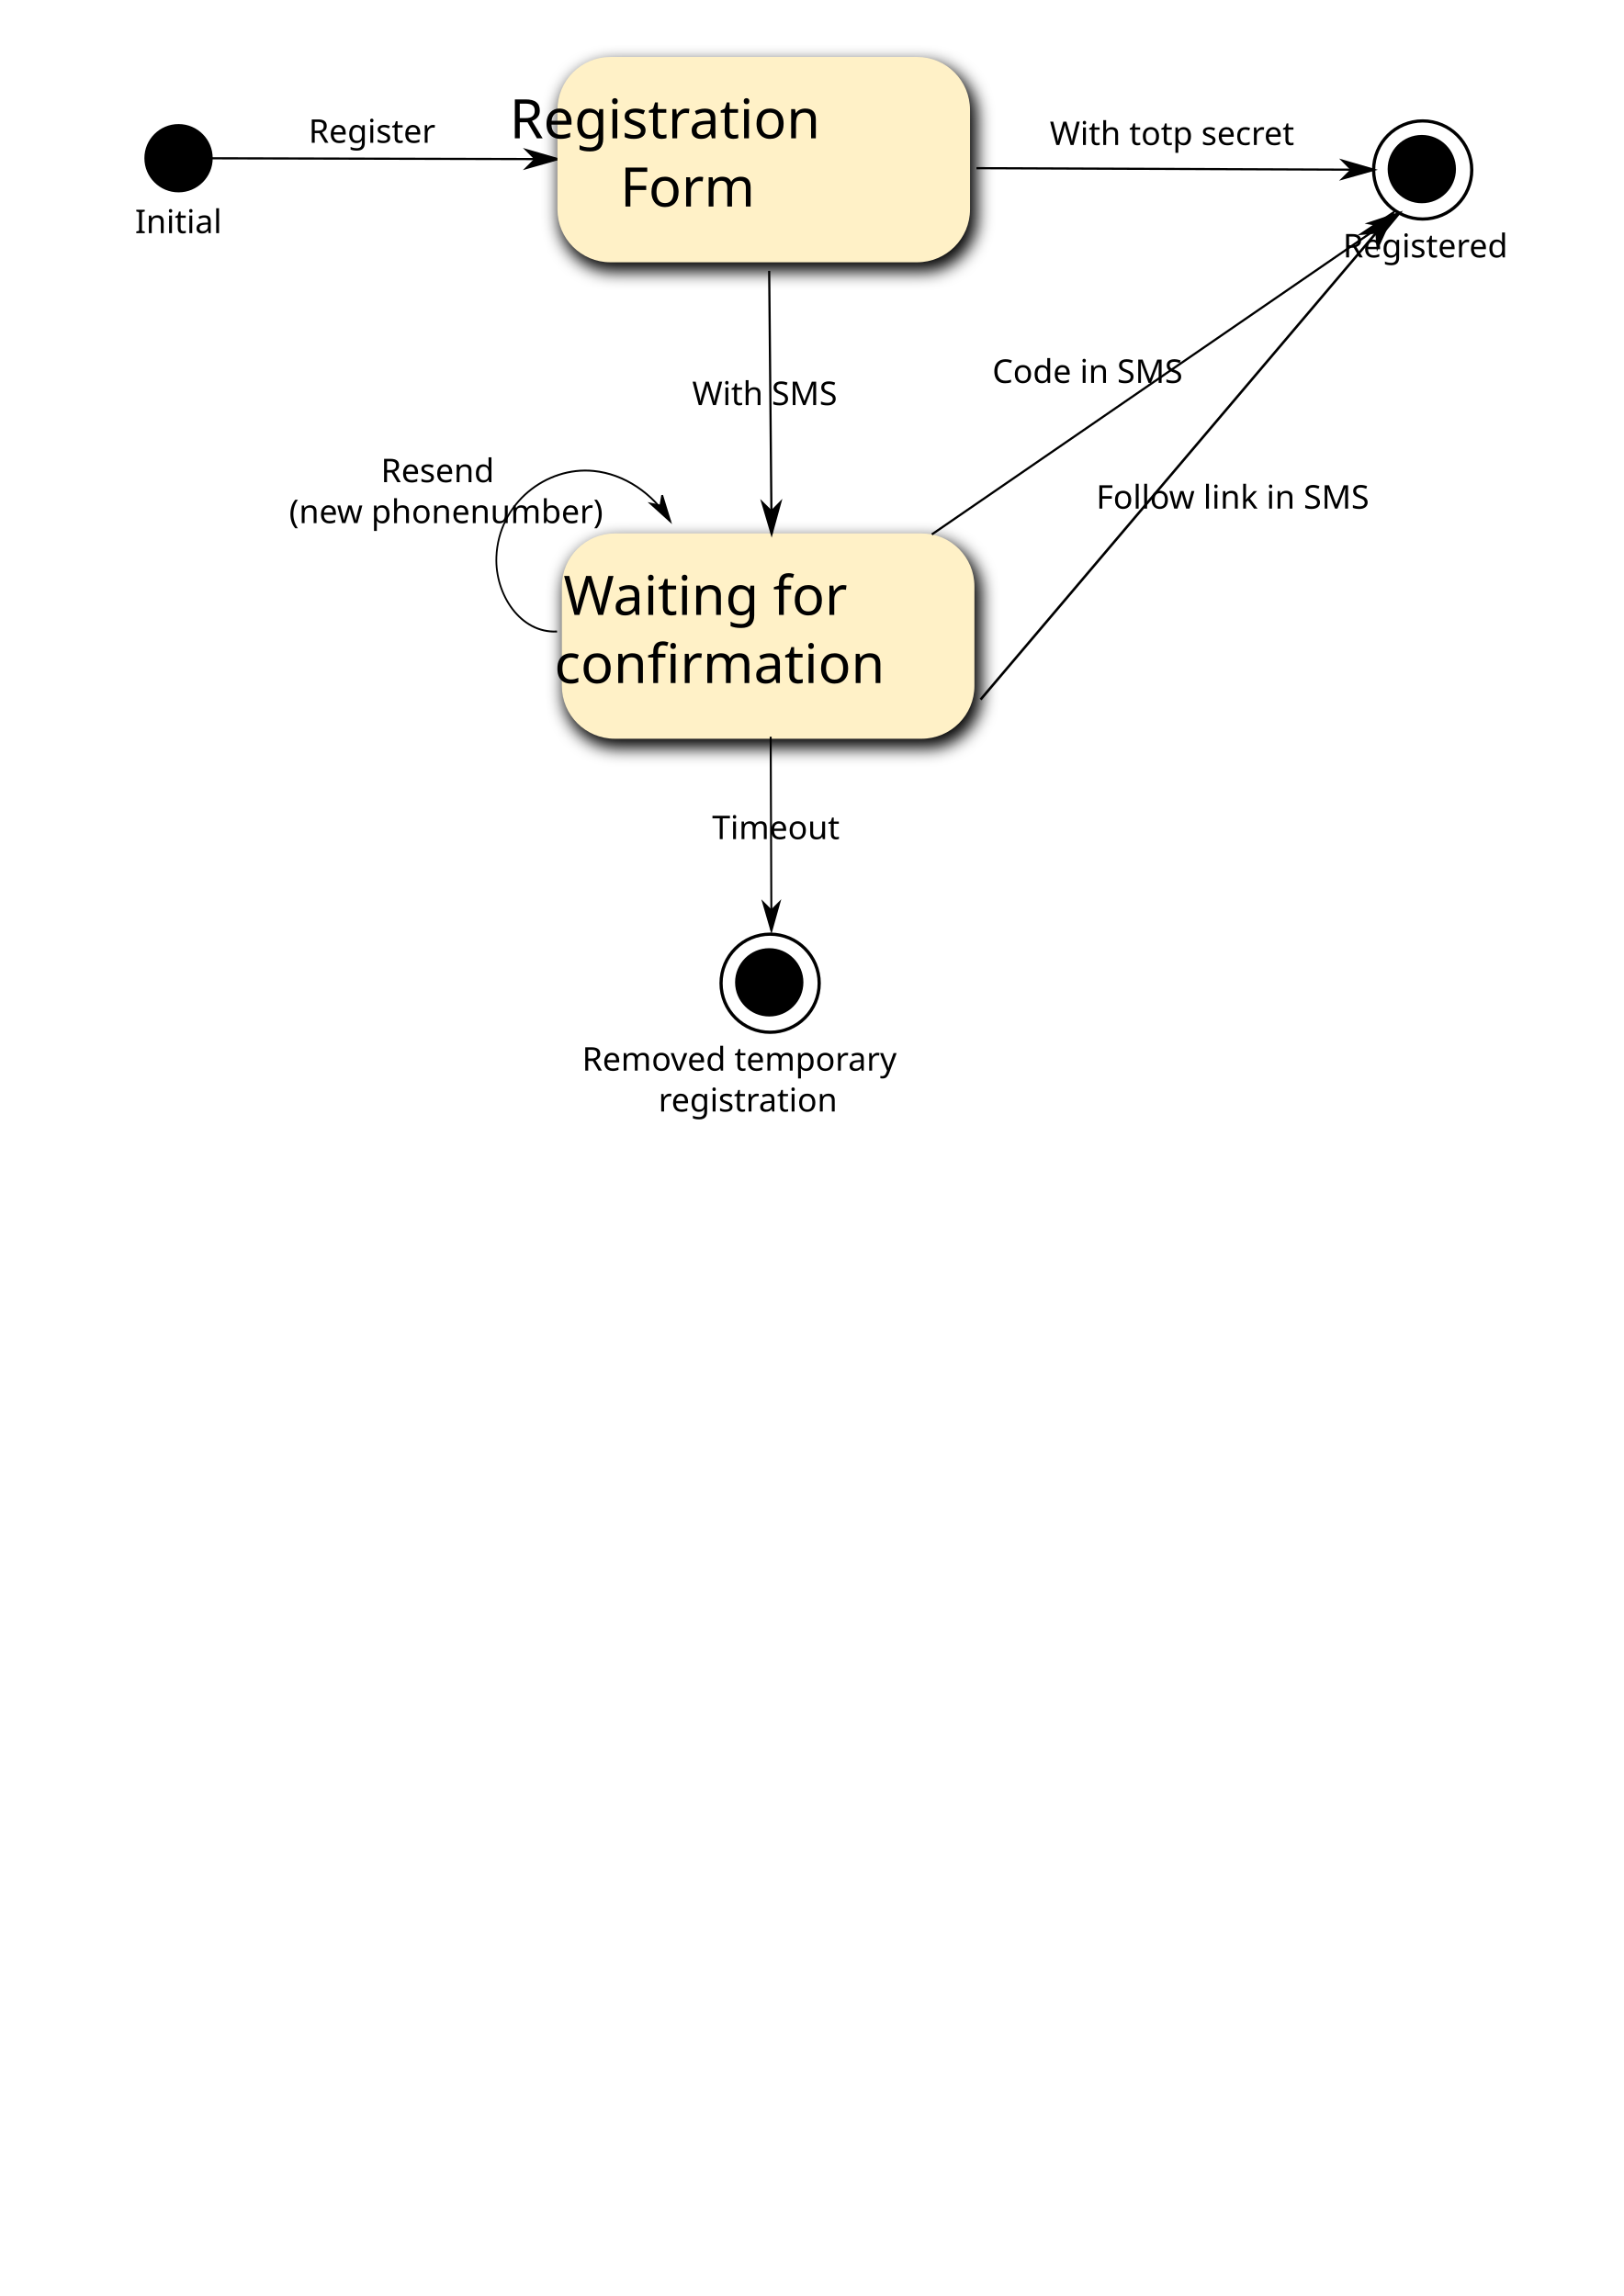
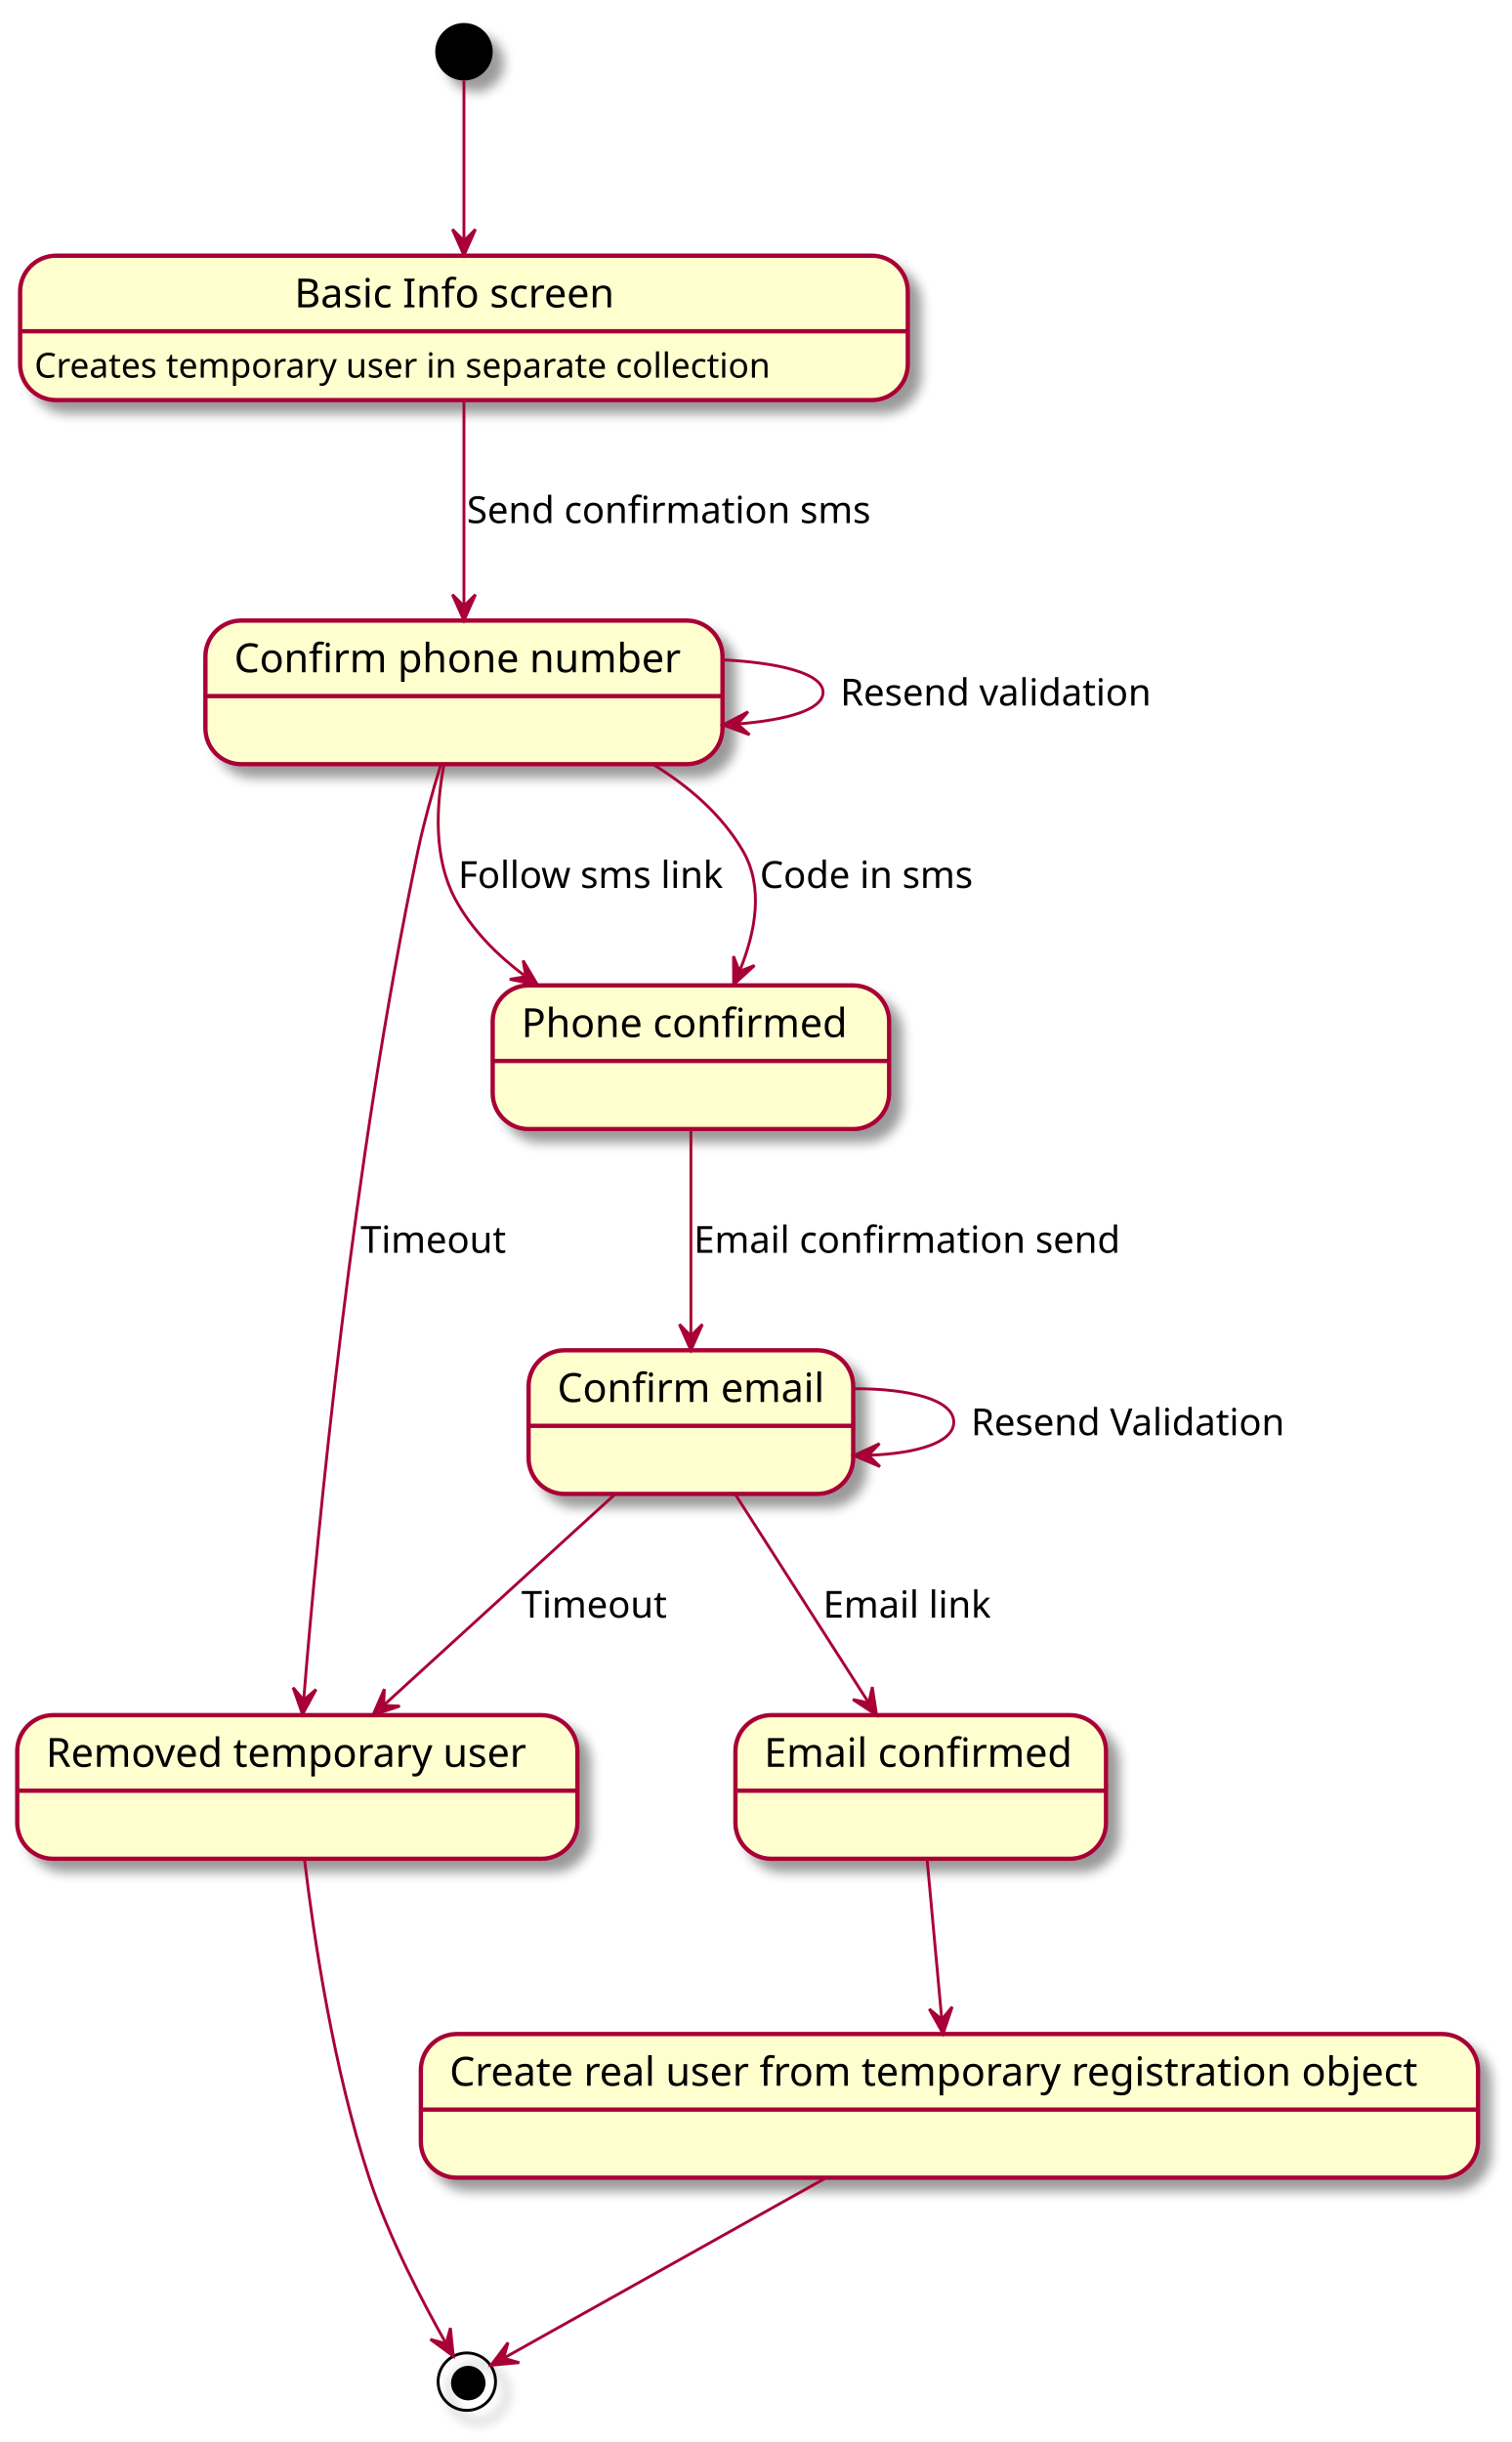
- <svg xmlns="http://www.w3.org/2000/svg" version="1.1" id="svg2" viewBox="0 0 744.094 1052.362" height="297mm" width="210mm">
-   <defs id="defs4">
-     <marker style="overflow:visible;" id="marker5415" refX="0.0" refY="0.0" orient="auto">
-       <path transform="scale(0.8) rotate(180) translate(12.5,0)" style="fill-rule:evenodd;stroke:#000000;stroke-width:1pt;stroke-opacity:1;fill:#000000;fill-opacity:1" d="M 0.0,0.0 L 5.0,-5.0 L -12.5,0.0 L 5.0,5.0 L 0.0,0.0 z " id="path5417" />
-     </marker>
-     <marker orient="auto" refY="0.0" refX="0.0" id="marker5351" style="overflow:visible;">
-       <path id="path5353" d="M 0.0,0.0 L 5.0,-5.0 L -12.5,0.0 L 5.0,5.0 L 0.0,0.0 z " style="fill-rule:evenodd;stroke:#000000;stroke-width:1pt;stroke-opacity:1;fill:#000000;fill-opacity:1" transform="scale(0.8) rotate(180) translate(12.5,0)" />
-     </marker>
-     <marker style="overflow:visible;" id="marker5289" refX="0.0" refY="0.0" orient="auto">
-       <path transform="scale(0.8) rotate(180) translate(12.5,0)" style="fill-rule:evenodd;stroke:#000000;stroke-width:1pt;stroke-opacity:1;fill:#000000;fill-opacity:1" d="M 0.0,0.0 L 5.0,-5.0 L -12.5,0.0 L 5.0,5.0 L 0.0,0.0 z " id="path5291" />
-     </marker>
-     <marker style="overflow:visible;" id="marker5160" refX="0.0" refY="0.0" orient="auto">
-       <path transform="scale(0.8) rotate(180) translate(12.5,0)" style="fill-rule:evenodd;stroke:#000000;stroke-width:1pt;stroke-opacity:1;fill:#000000;fill-opacity:1" d="M 0.0,0.0 L 5.0,-5.0 L -12.5,0.0 L 5.0,5.0 L 0.0,0.0 z " id="path5162" />
-     </marker>
-     <marker orient="auto" refY="0.0" refX="0.0" id="marker5114" style="overflow:visible;">
-       <path id="path5116" d="M 0.0,0.0 L 5.0,-5.0 L -12.5,0.0 L 5.0,5.0 L 0.0,0.0 z " style="fill-rule:evenodd;stroke:#000000;stroke-width:1pt;stroke-opacity:1;fill:#000000;fill-opacity:1" transform="scale(0.8) rotate(180) translate(12.5,0)" />
-     </marker>
-     <marker style="overflow:visible;" id="marker5004" refX="0.0" refY="0.0" orient="auto">
-       <path transform="scale(0.8) rotate(180) translate(12.5,0)" style="fill-rule:evenodd;stroke:#000000;stroke-width:1pt;stroke-opacity:1;fill:#000000;fill-opacity:1" d="M 0.0,0.0 L 5.0,-5.0 L -12.5,0.0 L 5.0,5.0 L 0.0,0.0 z " id="path5006" />
-     </marker>
-     <marker style="overflow:visible;" id="marker4838" refX="0.0" refY="0.0" orient="auto">
-       <path transform="scale(0.8) rotate(180) translate(12.5,0)" style="fill-rule:evenodd;stroke:#000000;stroke-width:1pt;stroke-opacity:1;fill:#000000;fill-opacity:1" d="M 0.0,0.0 L 5.0,-5.0 L -12.5,0.0 L 5.0,5.0 L 0.0,0.0 z " id="path4840" />
-     </marker>
-     <marker style="overflow:visible;" id="Arrow1Lend" refX="0.0" refY="0.0" orient="auto">
-       <path transform="scale(0.8) rotate(180) translate(12.5,0)" style="fill-rule:evenodd;stroke:#000000;stroke-width:1pt;stroke-opacity:1;fill:#000000;fill-opacity:1" d="M 0.0,0.0 L 5.0,-5.0 L -12.5,0.0 L 5.0,5.0 L 0.0,0.0 z " id="path4161" />
-     </marker>
-     <filter height="1.181" y="-0.09" width="1.09" x="-0.045" id="filter4704" style="color-interpolation-filters:sRGB">
-       <feGaussianBlur id="feGaussianBlur4706" stdDeviation="3.54" />
+ <svg xmlns="http://www.w3.org/2000/svg" contentScriptType="application/ecmascript" contentStyleType="text/css" height="850px" preserveAspectRatio="none" style="width:526px;height:850px;" version="1.1" viewBox="0 0 526 850" width="526px" zoomAndPan="magnify">
+   <defs>
+     <filter height="300%" id="f1orox0y0p4qsw" width="300%" x="-1" y="-1">
+       <feGaussianBlur result="blurOut" stdDeviation="2.0" />
+       <feColorMatrix in="blurOut" result="blurOut2" type="matrix" values="0 0 0 0 0 0 0 0 0 0 0 0 0 0 0 0 0 0 .4 0" />
+       <feOffset dx="4.0" dy="4.0" in="blurOut2" result="blurOut3" />
+       <feBlend in="SourceGraphic" in2="blurOut3" mode="normal" />
    </filter>
  </defs>
-   <g id="layer1">
-     <circle r="15.152" cy="72.514" cx="81.822" id="path3336" style="fill:#000000;fill-opacity:1;fill-rule:evenodd;stroke:#000000;stroke-width:1px;stroke-linecap:butt;stroke-linejoin:miter;stroke-opacity:1" />
-     <path id="path4152" d="M 96.974,72.551 255.464,72.933" style="fill:none;fill-rule:evenodd;stroke:#000000;stroke-width:1px;stroke-linecap:butt;stroke-linejoin:miter;stroke-opacity:1;marker-end:url(#Arrow1Lend)" />
-     <text id="text4712" y="65.443" x="141.421" style="font-style:normal;font-weight:normal;font-size:40px;line-height:125%;font-family:sans-serif;letter-spacing:0px;word-spacing:0px;fill:#000000;fill-opacity:1;stroke:none;stroke-width:1px;stroke-linecap:butt;stroke-linejoin:miter;stroke-opacity:1" xml:space="preserve">
-       <tspan style="font-style:normal;font-variant:normal;font-weight:normal;font-stretch:normal;font-size:15px;line-height:125%;font-family:sans-serif;-inkscape-font-specification:'sans-serif, Normal';text-align:start;writing-mode:lr-tb;text-anchor:start" y="65.443" x="141.421" id="tspan4714">Register</tspan>
-     </text>
-     <g id="g5094">
-       <g id="g5054" transform="translate(-1.010153,0.0406102)">
-         <rect transform="matrix(1.009553,0,0,1.008457,18.04308,-113.1118)" style="fill:#060606;fill-opacity:1;fill-rule:evenodd;stroke:#000000;stroke-width:0.832;stroke-miterlimit:4;stroke-dasharray:none;stroke-opacity:1;filter:url(#filter4704)" id="rect4454" width="189.067" height="94.113" x="237.322" y="141.12" ry="24.263" />
-         <rect ry="24.263" y="26.065" x="256.474" height="94.113" width="189.067" id="rect4140" style="fill:#fff1c7;fill-opacity:1;fill-rule:evenodd;stroke:#000000;stroke-width:0;stroke-miterlimit:4;stroke-dasharray:none;stroke-opacity:1" />
-       </g>
-       <text xml:space="preserve" style="font-style:normal;font-weight:normal;font-size:40px;line-height:125%;font-family:sans-serif;letter-spacing:0px;word-spacing:0px;fill:#000000;fill-opacity:1;stroke:none;stroke-width:1px;stroke-linecap:butt;stroke-linejoin:miter;stroke-opacity:1" x="351.513" y="63.403" id="text4722">
-         <tspan id="tspan4724" x="351.513" y="63.403" style="font-style:normal;font-variant:normal;font-weight:normal;font-stretch:normal;font-size:25px;line-height:125%;font-family:sans-serif;-inkscape-font-specification:'sans-serif, Normal';text-align:center;writing-mode:lr-tb;text-anchor:middle">Registration</tspan>
-         <tspan x="351.513" y="94.653" id="tspan4726" style="font-style:normal;font-variant:normal;font-weight:normal;font-stretch:normal;font-size:25px;line-height:125%;font-family:sans-serif;-inkscape-font-specification:'sans-serif, Normal';text-align:center;writing-mode:lr-tb;text-anchor:middle">Form</tspan>
-       </text>
-     </g>
-     <g transform="translate(-11.11168,-109.8732)" id="g4822">
-       <g transform="translate(32.32488,217.2843)" id="g4738">
-         <rect ry="24.263" y="141.12" x="237.322" height="94.113" width="189.067" id="rect4740" style="fill:#060606;fill-opacity:1;fill-rule:evenodd;stroke:#000000;stroke-width:0.832;stroke-miterlimit:4;stroke-dasharray:none;stroke-opacity:1;filter:url(#filter4704)" transform="matrix(1.009553,0,0,1.008457,-2.15997,-2.096569)" />
-         <rect style="fill:#fff1c7;fill-opacity:1;fill-rule:evenodd;stroke:#000000;stroke-width:0;stroke-miterlimit:4;stroke-dasharray:none;stroke-opacity:1" id="rect4742" width="189.067" height="94.113" x="236.271" y="137.08" ry="24.263" />
-       </g>
-       <text id="text4744" y="391.702" x="363.635" style="font-style:normal;font-variant:normal;font-weight:normal;font-stretch:normal;font-size:25px;line-height:125%;font-family:sans-serif;-inkscape-font-specification:'sans-serif, Normal';text-align:center;letter-spacing:0px;word-spacing:0px;writing-mode:lr-tb;text-anchor:middle;fill:#000000;fill-opacity:1;stroke:none;stroke-width:1px;stroke-linecap:butt;stroke-linejoin:miter;stroke-opacity:1" xml:space="preserve">
-         <tspan x="363.635" y="391.702" id="tspan4816">Waiting for</tspan>
-         <tspan x="363.635" y="422.952" id="tspan4820">confirmation</tspan>
-       </text>
-     </g>
-     <text xml:space="preserve" style="font-style:normal;font-variant:normal;font-weight:normal;font-stretch:normal;font-size:15px;line-height:125%;font-family:sans-serif;-inkscape-font-specification:'sans-serif, Normal';text-align:start;letter-spacing:0px;word-spacing:0px;writing-mode:lr-tb;text-anchor:start;fill:#000000;fill-opacity:1;stroke:none;stroke-width:1px;stroke-linecap:butt;stroke-linejoin:miter;stroke-opacity:1" x="481.076" y="66.453" id="text4802">
-       <tspan y="66.453" x="481.076" id="tspan4806">With totp secret</tspan>
-     </text>
-     <text xml:space="preserve" style="font-style:normal;font-weight:normal;font-size:40px;line-height:125%;font-family:sans-serif;letter-spacing:0px;word-spacing:0px;fill:#000000;fill-opacity:1;stroke:none;stroke-width:1px;stroke-linecap:butt;stroke-linejoin:miter;stroke-opacity:1" x="317.208" y="185.651" id="text4872">
-       <tspan id="tspan4874" x="317.208" y="185.651" style="font-style:normal;font-variant:normal;font-weight:normal;font-stretch:normal;font-size:15px;line-height:125%;font-family:sans-serif;-inkscape-font-specification:'sans-serif, Normal';text-align:start;writing-mode:lr-tb;text-anchor:start">With SMS</tspan>
-     </text>
-     <path transform="matrix(0.4073249,0.7352434,-0.6690016,0.4476565,327.573,-57.97526)" d="m 296.739,288.718 c -10.222,18.815 -35.729,20.804 -52.326,9.705 -24.052,-16.085 -26.024,-50.23 -9.573,-72.421 10.803,-14.572 28.107,-23.313 46.119,-24.35" id="path4996" style="fill:none;fill-rule:evenodd;stroke:#000000;stroke-width:1px;stroke-linecap:butt;stroke-linejoin:miter;stroke-opacity:1;marker-end:url(#marker5004)" />
-     <path id="path5102" d="m 447.485,77.082 182.001,0.735" style="fill:none;fill-rule:evenodd;stroke:#000000;stroke-width:1px;stroke-linecap:butt;stroke-linejoin:miter;stroke-opacity:1;marker-end:url(#marker5114)" />
-     <path id="path5106" d="m 352.497,124.152 1.113,120.339" style="fill:none;fill-rule:evenodd;stroke:#000000;stroke-width:1px;stroke-linecap:butt;stroke-linejoin:miter;stroke-opacity:1;marker-end:url(#marker5160)" />
-     <text id="text5206" y="221.007" x="214.173" style="font-style:normal;font-variant:normal;font-weight:normal;font-stretch:normal;font-size:15px;line-height:125%;font-family:sans-serif;-inkscape-font-specification:'sans-serif, Normal';text-align:center;letter-spacing:0px;word-spacing:0px;writing-mode:lr-tb;text-anchor:middle;fill:#000000;fill-opacity:1;stroke:none;stroke-width:1px;stroke-linecap:butt;stroke-linejoin:miter;stroke-opacity:1" xml:space="preserve">
-       <tspan style="font-style:normal;font-variant:normal;font-weight:normal;font-stretch:normal;font-size:15px;line-height:125%;font-family:sans-serif;-inkscape-font-specification:'sans-serif, Normal';text-align:center;writing-mode:lr-tb;text-anchor:middle" y="221.007" x="214.173" id="tspan5208">Resend</tspan>
-       <tspan id="tspan5210" style="font-style:normal;font-variant:normal;font-weight:normal;font-stretch:normal;font-size:15px;line-height:125%;font-family:sans-serif;-inkscape-font-specification:'sans-serif, Normal';text-align:center;writing-mode:lr-tb;text-anchor:middle" y="239.757" x="214.173">(new phonenumber)</tspan>
-     </text>
-     <g id="g5230">
-       <g id="g4754" transform="translate(0,6)">
-         <circle style="fill:#000000;fill-opacity:1;fill-rule:evenodd;stroke:#000000;stroke-width:1px;stroke-linecap:butt;stroke-linejoin:miter;stroke-opacity:1" id="circle4750" cx="651.569" cy="71.504" r="15.152" />
-         <circle r="22.486" cy="71.908" cx="651.972" id="circle4752" style="fill:none;fill-opacity:1;fill-rule:evenodd;stroke:#000000;stroke-width:1.484px;stroke-linecap:butt;stroke-linejoin:miter;stroke-opacity:1" />
-       </g>
-       <text xml:space="preserve" style="font-style:normal;font-variant:normal;font-weight:normal;font-stretch:normal;font-size:15px;line-height:125%;font-family:sans-serif;-inkscape-font-specification:'sans-serif, Normal';text-align:start;letter-spacing:0px;word-spacing:0px;writing-mode:lr-tb;text-anchor:start;fill:#000000;fill-opacity:1;stroke:none;stroke-width:1px;stroke-linecap:butt;stroke-linejoin:miter;stroke-opacity:1" x="615.427" y="117.971" id="text5212">
-         <tspan y="117.971" x="615.427" id="tspan5214">Registered</tspan>
-       </text>
-     </g>
-     <text xml:space="preserve" style="font-style:normal;font-variant:normal;font-weight:normal;font-stretch:normal;font-size:15px;line-height:125%;font-family:sans-serif;-inkscape-font-specification:'sans-serif, Normal';text-align:start;letter-spacing:0px;word-spacing:0px;writing-mode:lr-tb;text-anchor:start;fill:#000000;fill-opacity:1;stroke:none;stroke-width:1px;stroke-linecap:butt;stroke-linejoin:miter;stroke-opacity:1" x="61.863" y="106.859" id="text5226">
-       <tspan y="106.859" x="61.863" id="tspan5228">Initial</tspan>
-     </text>
-     <g id="g5275">
-       <g transform="translate(-299.0458,378.7463)" id="g5239">
-         <circle r="15.152" cy="71.504" cx="651.569" id="circle5241" style="fill:#000000;fill-opacity:1;fill-rule:evenodd;stroke:#000000;stroke-width:1px;stroke-linecap:butt;stroke-linejoin:miter;stroke-opacity:1" />
-         <circle style="fill:none;fill-opacity:1;fill-rule:evenodd;stroke:#000000;stroke-width:1.484px;stroke-linecap:butt;stroke-linejoin:miter;stroke-opacity:1" id="circle5243" cx="651.972" cy="71.908" r="22.486" />
-       </g>
-       <text id="text5245" y="490.717" x="356.381" style="font-style:normal;font-variant:normal;font-weight:normal;font-stretch:normal;font-size:15px;line-height:125%;font-family:sans-serif;-inkscape-font-specification:'sans-serif, Normal';text-align:center;letter-spacing:0px;word-spacing:0px;writing-mode:lr-tb;text-anchor:middle;fill:#000000;fill-opacity:1;stroke:none;stroke-width:1px;stroke-linecap:butt;stroke-linejoin:miter;stroke-opacity:1" xml:space="preserve">
-         <tspan id="tspan5247" x="356.381" y="490.717">Removed temporary</tspan>
-         <tspan x="356.381" y="509.467" id="tspan5273">registration</tspan>
-       </text>
-     </g>
-     <path id="path5266" d="m 353.18,337.686 0.341,88.74" style="fill:none;fill-rule:evenodd;stroke:#000000;stroke-width:0.901px;stroke-linecap:butt;stroke-linejoin:miter;stroke-opacity:1;marker-end:url(#marker5289)" />
-     <path id="path5341" d="M 427.028,244.95 641.296,97.698" style="fill:none;fill-rule:evenodd;stroke:#000000;stroke-width:1px;stroke-linecap:butt;stroke-linejoin:miter;stroke-opacity:1;marker-end:url(#marker5351)" />
-     <path style="fill:none;fill-rule:evenodd;stroke:#000000;stroke-width:1.147px;stroke-linecap:butt;stroke-linejoin:miter;stroke-opacity:1;marker-end:url(#marker5415)" d="M 449.375,320.625 638.277,97.724" id="path5343" />
-     <text id="text5489" y="233.128" x="502.35" style="font-style:normal;font-variant:normal;font-weight:normal;font-stretch:normal;font-size:15px;line-height:125%;font-family:sans-serif;-inkscape-font-specification:'sans-serif, Normal';text-align:start;letter-spacing:0px;word-spacing:0px;writing-mode:lr-tb;text-anchor:start;fill:#000000;fill-opacity:1;stroke:none;stroke-width:1px;stroke-linecap:butt;stroke-linejoin:miter;stroke-opacity:1" xml:space="preserve">
-       <tspan id="tspan5491" x="502.35" y="233.128">Follow link in SMS</tspan>
-     </text>
-     <text id="text5493" y="175.509" x="454.751" style="font-style:normal;font-variant:normal;font-weight:normal;font-stretch:normal;font-size:15px;line-height:125%;font-family:sans-serif;-inkscape-font-specification:'sans-serif, Normal';text-align:start;letter-spacing:0px;word-spacing:0px;writing-mode:lr-tb;text-anchor:start;fill:#000000;fill-opacity:1;stroke:none;stroke-width:1px;stroke-linecap:butt;stroke-linejoin:miter;stroke-opacity:1" xml:space="preserve">
-       <tspan id="tspan5495" x="454.751" y="175.509">Code in SMS</tspan>
-     </text>
-     <text xml:space="preserve" style="font-style:normal;font-variant:normal;font-weight:normal;font-stretch:normal;font-size:15px;line-height:125%;font-family:sans-serif;-inkscape-font-specification:'sans-serif, Normal';text-align:start;letter-spacing:0px;word-spacing:0px;writing-mode:lr-tb;text-anchor:start;fill:#000000;fill-opacity:1;stroke:none;stroke-width:1px;stroke-linecap:butt;stroke-linejoin:miter;stroke-opacity:1" x="326.34" y="384.611" id="text6134">
-       <tspan y="384.611" x="326.34" id="tspan6136">Timeout</tspan>
-     </text>
+   <g>
+     <ellipse cx="161.5" cy="18" fill="#000000" filter="url(#f1orox0y0p4qsw)" rx="10" ry="10" style="stroke: none; stroke-width: 1.0;" />
+     <rect fill="#FEFECE" filter="url(#f1orox0y0p4qsw)" height="50.266" rx="12.5" ry="12.5" style="stroke: #A80036; stroke-width: 1.5;" width="309" x="7" y="89" />
+     <line style="stroke: #A80036; stroke-width: 1.5;" x1="7" x2="316" y1="115.297" y2="115.297" />
+     <text fill="#000000" font-family="sans-serif" font-size="14" lengthAdjust="spacingAndGlyphs" textLength="118" x="102.5" y="106.995">Basic Info screen</text>
+     <text fill="#000000" font-family="sans-serif" font-size="12" lengthAdjust="spacingAndGlyphs" textLength="289" x="12" y="131.435">Creates temporary user in separate collection</text>
+     <rect fill="#FEFECE" filter="url(#f1orox0y0p4qsw)" height="50" rx="12.5" ry="12.5" style="stroke: #A80036; stroke-width: 1.5;" width="180" x="71.5" y="216" />
+     <line style="stroke: #A80036; stroke-width: 1.5;" x1="71.5" x2="251.5" y1="242.297" y2="242.297" />
+     <text fill="#000000" font-family="sans-serif" font-size="14" lengthAdjust="spacingAndGlyphs" textLength="160" x="81.5" y="233.995">Confirm phone number</text>
+     <rect fill="#FEFECE" filter="url(#f1orox0y0p4qsw)" height="50" rx="12.5" ry="12.5" style="stroke: #A80036; stroke-width: 1.5;" width="195" x="6" y="597" />
+     <line style="stroke: #A80036; stroke-width: 1.5;" x1="6" x2="201" y1="623.297" y2="623.297" />
+     <text fill="#000000" font-family="sans-serif" font-size="14" lengthAdjust="spacingAndGlyphs" textLength="175" x="16" y="614.995">Removed temporary user</text>
+     <rect fill="#FEFECE" filter="url(#f1orox0y0p4qsw)" height="50" rx="12.5" ry="12.5" style="stroke: #A80036; stroke-width: 1.5;" width="138" x="171.5" y="343" />
+     <line style="stroke: #A80036; stroke-width: 1.5;" x1="171.5" x2="309.5" y1="369.297" y2="369.297" />
+     <text fill="#000000" font-family="sans-serif" font-size="14" lengthAdjust="spacingAndGlyphs" textLength="118" x="181.5" y="360.995">Phone confirmed</text>
+     <rect fill="#FEFECE" filter="url(#f1orox0y0p4qsw)" height="50" rx="12.5" ry="12.5" style="stroke: #A80036; stroke-width: 1.5;" width="113" x="184" y="470" />
+     <line style="stroke: #A80036; stroke-width: 1.5;" x1="184" x2="297" y1="496.297" y2="496.297" />
+     <text fill="#000000" font-family="sans-serif" font-size="14" lengthAdjust="spacingAndGlyphs" textLength="93" x="194" y="487.995">Confirm email</text>
+     <rect fill="#FEFECE" filter="url(#f1orox0y0p4qsw)" height="50" rx="12.5" ry="12.5" style="stroke: #A80036; stroke-width: 1.5;" width="129" x="256" y="597" />
+     <line style="stroke: #A80036; stroke-width: 1.5;" x1="256" x2="385" y1="623.297" y2="623.297" />
+     <text fill="#000000" font-family="sans-serif" font-size="14" lengthAdjust="spacingAndGlyphs" textLength="109" x="266" y="614.995">Email confirmed</text>
+     <rect fill="#FEFECE" filter="url(#f1orox0y0p4qsw)" height="50" rx="12.5" ry="12.5" style="stroke: #A80036; stroke-width: 1.5;" width="368" x="146.5" y="708" />
+     <line style="stroke: #A80036; stroke-width: 1.5;" x1="146.5" x2="514.5" y1="734.297" y2="734.297" />
+     <text fill="#000000" font-family="sans-serif" font-size="14" lengthAdjust="spacingAndGlyphs" textLength="348" x="156.5" y="725.995">Create real user from temporary registration object</text>
+     <ellipse cx="162.5" cy="829" fill="none" filter="url(#f1orox0y0p4qsw)" rx="10" ry="10" style="stroke: #000000; stroke-width: 1.0;" />
+     <ellipse cx="163" cy="829.5" fill="#000000" rx="6" ry="6" style="stroke: none; stroke-width: 1.0;" />
+     <path d="M161.5,28.013 C161.5,40.698 161.5,64.409 161.5,83.57 " fill="none" id="*start-BasicInfo" style="stroke: #A80036; stroke-width: 1.0;" />
+     <polygon fill="#A80036" points="161.5,88.84,165.5,79.84,161.5,83.84,157.5,79.84,161.5,88.84" style="stroke: #A80036; stroke-width: 1.0;" />
+     <path d="M161.5,139.101 C161.5,159.593 161.5,189.076 161.5,210.884 " fill="none" id="BasicInfo-ConfirmPhone" style="stroke: #A80036; stroke-width: 1.0;" />
+     <polygon fill="#A80036" points="161.5,215.973,165.5,206.973,161.5,210.973,157.5,206.973,161.5,215.973" style="stroke: #A80036; stroke-width: 1.0;" />
+     <text fill="#000000" font-family="sans-serif" font-size="13" lengthAdjust="spacingAndGlyphs" textLength="148" x="162.5" y="182.067">Send confirmation sms</text>
+     <path d="M251.672,229.673 C271.805,230.716 286.5,234.491 286.5,241 C286.5,246.949 274.223,250.615 256.736,251.998 " fill="none" id="ConfirmPhone-ConfirmPhone" style="stroke: #A80036; stroke-width: 1.0;" />
+     <polygon fill="#A80036" points="251.672,252.327,260.913,255.735,256.661,252.003,260.394,247.752,251.672,252.327" style="stroke: #A80036; stroke-width: 1.0;" />
+     <text fill="#000000" font-family="sans-serif" font-size="13" lengthAdjust="spacingAndGlyphs" textLength="112" x="292.5" y="245.567">Resend validation</text>
+     <path d="M153.418,266.251 C150.579,275.48 147.583,286.146 145.5,296 C122.763,403.578 110.419,533.956 105.734,591.395 " fill="none" id="ConfirmPhone-Timeout" style="stroke: #A80036; stroke-width: 1.0;" />
+     <polygon fill="#A80036" points="105.305,596.723,110.014,588.073,105.706,591.739,102.04,587.431,105.305,596.723" style="stroke: #A80036; stroke-width: 1.0;" />
+     <text fill="#000000" font-family="sans-serif" font-size="13" lengthAdjust="spacingAndGlyphs" textLength="52" x="125.5" y="436.067">Timeout</text>
+     <path d="M154.569,266.076 C151.799,280.514 150.834,298.772 158.5,313 C164.231,323.636 173.073,332.521 182.866,339.81 " fill="none" id="ConfirmPhone-PhoneConfirmed" style="stroke: #A80036; stroke-width: 1.0;" />
+     <polygon fill="#A80036" points="187.114,342.837,182.104,334.358,183.042,339.936,177.463,340.874,187.114,342.837" style="stroke: #A80036; stroke-width: 1.0;" />
+     <text fill="#000000" font-family="sans-serif" font-size="13" lengthAdjust="spacingAndGlyphs" textLength="94" x="159.5" y="309.067">Follow sms link</text>
+     <path d="M227.416,266.122 C239.816,273.743 251.175,283.538 258.5,296 C265.961,308.693 262.991,324.427 257.5,337.856 " fill="none" id="ConfirmPhone-PhoneConfirmed" style="stroke: #A80036; stroke-width: 1.0;" />
+     <polygon fill="#A80036" points="255.377,342.689,262.66,336.059,257.389,338.111,255.336,332.84,255.377,342.689" style="stroke: #A80036; stroke-width: 1.0;" />
+     <text fill="#000000" font-family="sans-serif" font-size="13" lengthAdjust="spacingAndGlyphs" textLength="79" x="264.5" y="309.067">Code in sms</text>
+     <path d="M240.5,393.101 C240.5,413.593 240.5,443.076 240.5,464.884 " fill="none" id="PhoneConfirmed-ConfirmEmail" style="stroke: #A80036; stroke-width: 1.0;" />
+     <polygon fill="#A80036" points="240.5,469.973,244.5,460.973,240.5,464.973,236.5,460.973,240.5,469.973" style="stroke: #A80036; stroke-width: 1.0;" />
+     <text fill="#000000" font-family="sans-serif" font-size="13" lengthAdjust="spacingAndGlyphs" textLength="154" x="241.5" y="436.067">Email confirmation send</text>
+     <path d="M297.24,483.376 C316.511,483.315 332,487.189 332,495 C332,502.078 319.279,505.924 302.551,506.538 " fill="none" id="ConfirmEmail-ConfirmEmail" style="stroke: #A80036; stroke-width: 1.0;" />
+     <polygon fill="#A80036" points="297.24,506.624,306.304,510.477,302.239,506.543,306.174,502.478,297.24,506.624" style="stroke: #A80036; stroke-width: 1.0;" />
+     <text fill="#000000" font-family="sans-serif" font-size="13" lengthAdjust="spacingAndGlyphs" textLength="114" x="338" y="499.567">Resend Validation</text>
+     <path d="M214.085,520.101 C191.057,541.112 157.67,571.575 133.612,593.526 " fill="none" id="ConfirmEmail-Timeout" style="stroke: #A80036; stroke-width: 1.0;" />
+     <polygon fill="#A80036" points="129.834,596.973,139.178,593.861,133.527,593.603,133.786,587.952,129.834,596.973" style="stroke: #A80036; stroke-width: 1.0;" />
+     <text fill="#000000" font-family="sans-serif" font-size="13" lengthAdjust="spacingAndGlyphs" textLength="52" x="181.5" y="563.067">Timeout</text>
+     <path d="M255.925,520.101 C269.206,540.853 288.388,570.824 302.394,592.709 " fill="none" id="ConfirmEmail-EmailConfirmed" style="stroke: #A80036; stroke-width: 1.0;" />
+     <polygon fill="#A80036" points="305.123,596.973,303.64,587.236,302.427,592.762,296.902,591.549,305.123,596.973" style="stroke: #A80036; stroke-width: 1.0;" />
+     <text fill="#000000" font-family="sans-serif" font-size="13" lengthAdjust="spacingAndGlyphs" textLength="60" x="286.5" y="563.067">Email link</text>
+     <path d="M322.719,647.191 C324.221,663.56 326.214,685.279 327.806,702.64 " fill="none" id="EmailConfirmed-CreateUser" style="stroke: #A80036; stroke-width: 1.0;" />
+     <polygon fill="#A80036" points="328.287,707.877,331.448,698.549,327.83,702.898,323.481,699.28,328.287,707.877" style="stroke: #A80036; stroke-width: 1.0;" />
+     <path d="M287.236,758.207 C250.204,778.928 199.234,807.446 175.561,820.692 " fill="none" id="CreateUser-*end" style="stroke: #A80036; stroke-width: 1.0;" />
+     <polygon fill="#A80036" points="170.939,823.278,180.746,822.374,175.302,820.837,176.84,815.393,170.939,823.278" style="stroke: #A80036; stroke-width: 1.0;" />
+     <path d="M106.015,647.387 C109.299,674.807 116.142,720.412 128.5,758 C135.415,779.033 147.409,801.822 155.146,815.5 " fill="none" id="Timeout-*end" style="stroke: #A80036; stroke-width: 1.0;" />
+     <polygon fill="#A80036" points="157.787,820.107,156.782,810.31,155.301,815.769,149.841,814.288,157.787,820.107" style="stroke: #A80036; stroke-width: 1.0;" />
  </g>
</svg>
